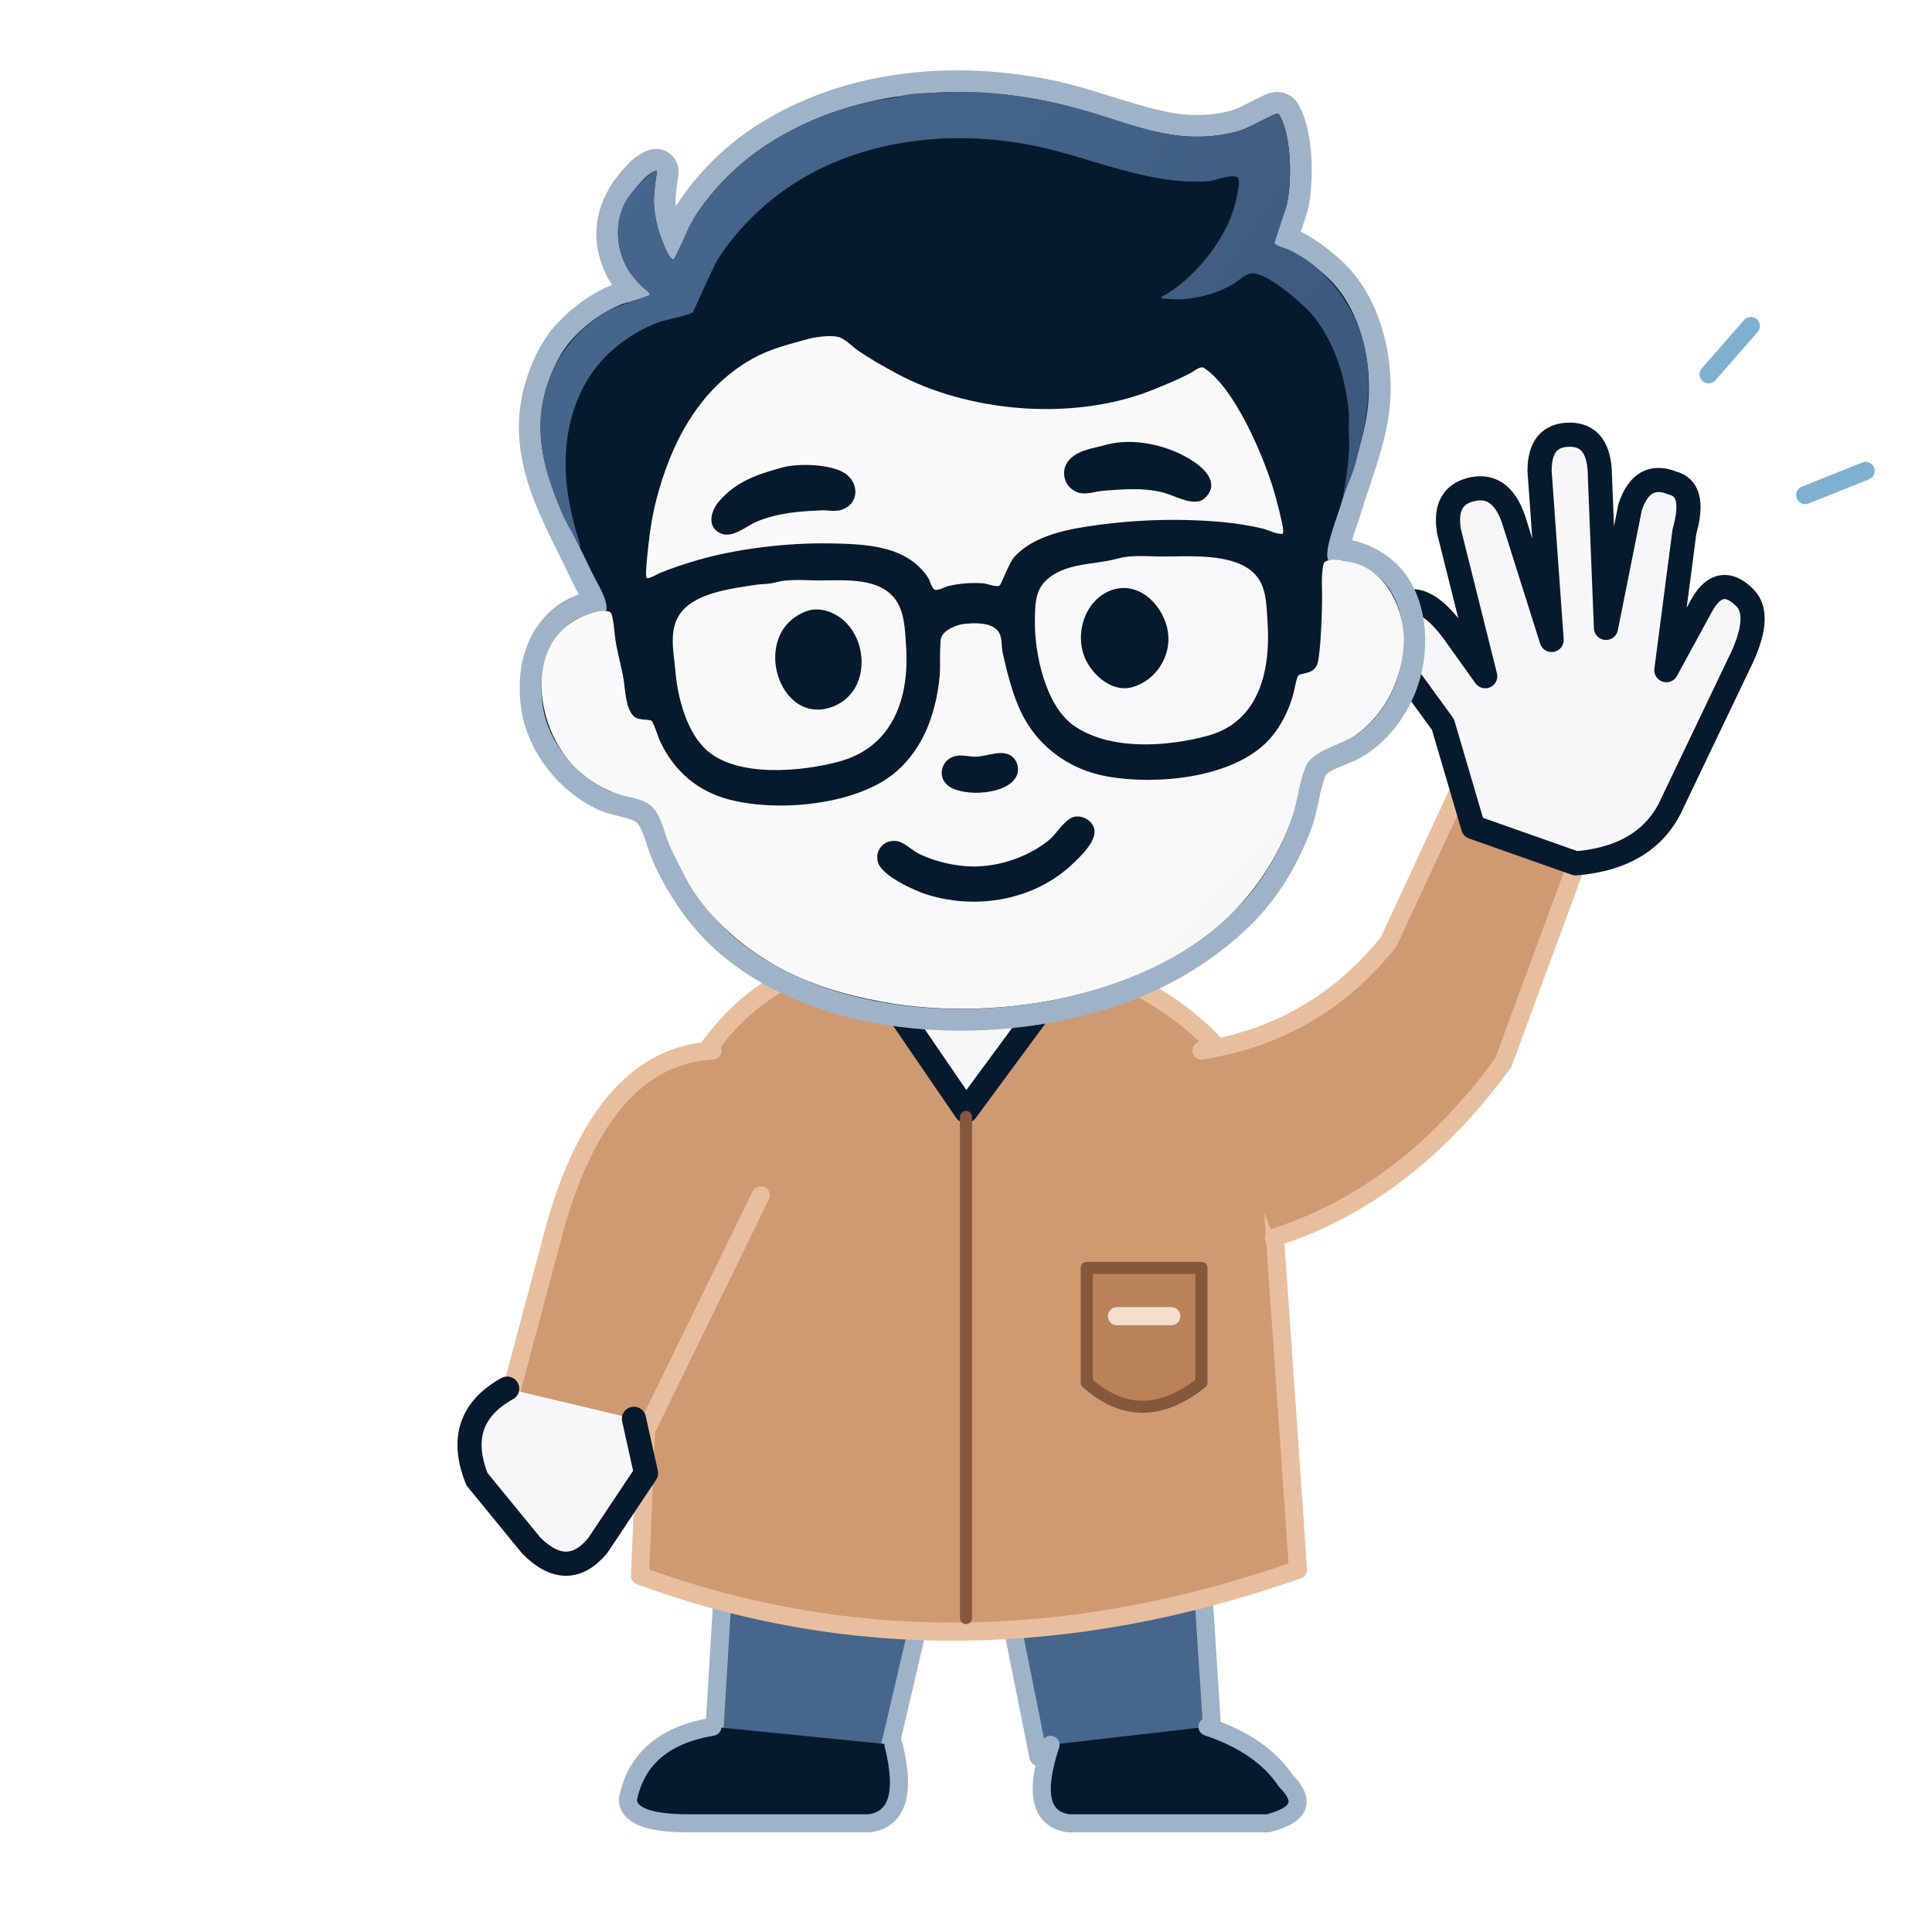
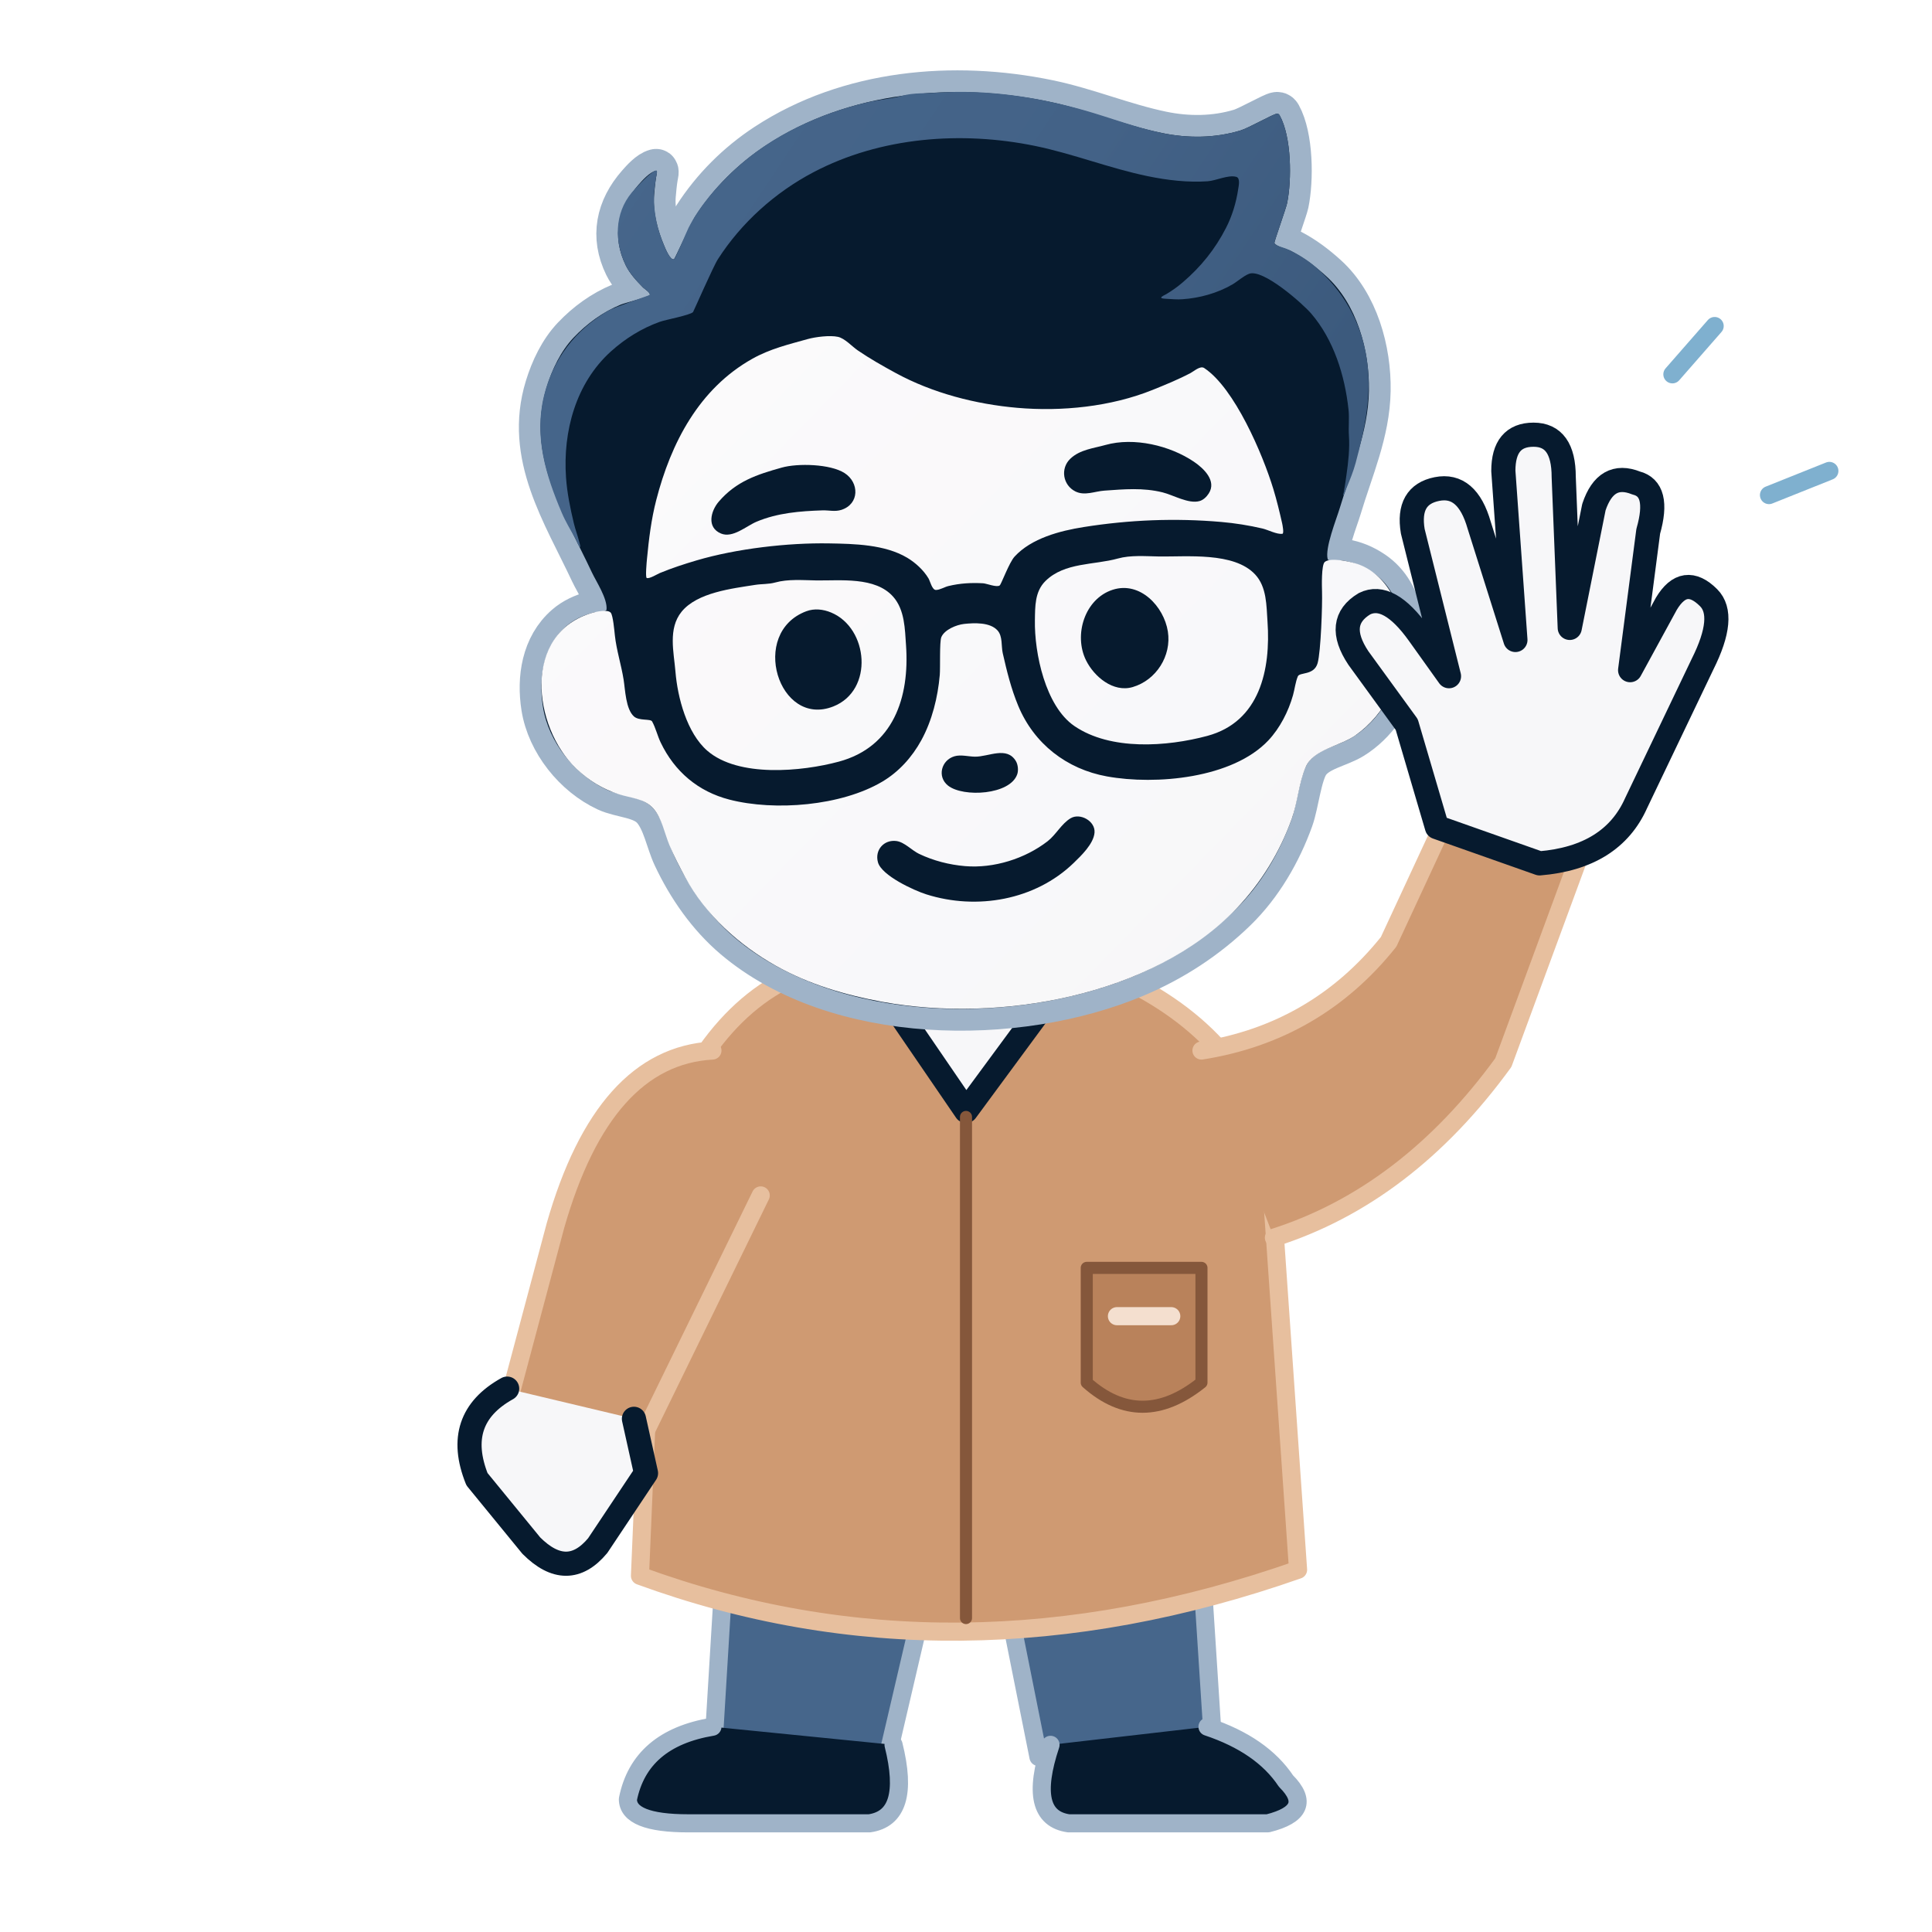
<svg xmlns="http://www.w3.org/2000/svg" width="320" height="320" viewBox="0 0 320 320" role="img" aria-labelledby="title description">
  <defs>
    <linearGradient id="face-gradient" x1="410" y1="475" x2="815" y2="930" gradientUnits="userSpaceOnUse">
      <stop offset="0" stop-color="#fbfafb" />
      <stop offset="1" stop-color="#f7f7f9" />
    </linearGradient>
    <linearGradient id="hair-gradient" x1="420" y1="290" x2="815" y2="595" gradientUnits="userSpaceOnUse">
      <stop offset="0" stop-color="#46668b" />
      <stop offset="0.55" stop-color="#436287" />
      <stop offset="1" stop-color="#3c5a7d" />
    </linearGradient>
  </defs>
  <style>
-       .arm, .hand, .head { transform-box: view-box; }
+       .arm, .hand, .head, .book, .left, .right, .glass { transform-box: view-box; }
      #left-eye, #right-eye { transform-box: fill-box; transform-origin: center; animation: blink 6s infinite; }
      @keyframes blink { 0%, 55%, 59%, 100% { transform: scaleY(1); } 57% { transform: scaleY(.12); } }
      .arm { transform-origin: 205px 188px; animation: arm 6s ease-in-out infinite; }
      .hand { transform-origin: 253px 133px; animation: hand 6s ease-in-out infinite; }
      .head { transform-origin: 160px 160px; animation: head 6s ease-in-out infinite; }
      @keyframes arm { 0%, 34%, 100% { transform: rotate(0deg); } 7%, 21% { transform: rotate(-7deg); } 14%, 28% { transform: rotate(4deg); } }
      @keyframes hand { 0%, 34%, 100% { transform: rotate(0deg); } 7%, 21% { transform: rotate(-9deg); } 14%, 28% { transform: rotate(7deg); } }
      @keyframes head { 0%, 40%, 100% { transform: rotate(0deg); } 12%, 28% { transform: rotate(-2deg); } }
      @media (prefers-reduced-motion: reduce) { * { animation: none !important; } }
    </style>
  <g stroke="#061a2e" stroke-width="4" stroke-linejoin="round" stroke-linecap="round">
    <path d="M120 259 L118 292 Q131 298 147 291 L154 261 M166 261 L172 291 Q187 298 201 290 L199 259" fill="#46668b" stroke="#9fb3c8" stroke-width="3" />
    <path d="M118 286 Q106 288 104 298 Q104 302 114 302 H144 Q151 301 148 289 M174 289 Q170 301 177 302 H210 Q218 300 213 295 Q209 289 200 286" fill="#061a2e" stroke="#9fb3c8" stroke-width="3" />
    <path d="M136 160 Q118 165 109 190 L106 261 Q158 280 215 260 L210 188 Q204 169 181 160 Z" fill="#cf9a72" stroke="#e7bf9e" stroke-width="3" />
    <path d="M147 165 L160 184 L174 165" fill="#f7f7f9" />
    <path d="M160 185 V268" fill="none" stroke="#85573b" stroke-width="2" />
    <path d="M180 210 H199 V229 Q189 237 180 229 Z" fill="#b9825b" stroke="#85573b" stroke-width="2" />
    <path d="M185 218 H194" stroke="#f4dfcf" stroke-width="3" />
  </g>
  <path d="M118 174 Q100 175 92 203 L84 233 L105 241 L126 198" fill="#cf9a72" stroke="#e7bf9e" stroke-width="3" stroke-linecap="round" stroke-linejoin="round" />
  <path d="M84 230 Q75 235 79 245 L88 256 Q94 262 99 256 L107 244 L105 235" fill="#f7f7f9" stroke="#061a2e" stroke-width="4" stroke-linecap="round" stroke-linejoin="round" />
-   <g class="arm">
-     <path d="M199 174 Q218 171 230 156 L243 128 L263 138 L249 176 Q233 198 211 205" fill="#cf9a72" stroke="#e7bf9e" stroke-width="3" stroke-linecap="round" stroke-linejoin="round" />
-     <g class="hand">
-       <path d="M244 137 L239 120 L231 109 Q227 103 232 100 Q236 98 241 105 L246 112 L240 88 Q239 82 244 81 Q249 80 251 87 L257 106 L255 78 Q255 72 260 72 Q265 72 265 79 L266 104 L270 84 Q272 78 277 80 Q281 81 279 88 L276 111 L282 100 Q285 95 289 99 Q292 102 288 110 L277 133 Q273 142 261 143 Z" fill="#f7f7f9" stroke="#061a2e" stroke-width="4" stroke-linecap="round" stroke-linejoin="round" />
-       <g fill="none" stroke="#7fb0cf" stroke-width="3" stroke-linecap="round">
-         <path d="M283 62 L290 54 M299 82 L309 78" />
-       </g>
-     </g>
-   </g>
  <g class="head">
    <g transform="rotate(-4 160 105)">
      <g transform="translate(77 9) scale(.24) translate(-278 -263)">
        <g id="eugene-face">
          <path id="hair-and-glasses-silhouette" stroke="#9fb3c8" stroke-width="30" stroke-linejoin="round" paint-order="stroke" d="M 369.23,602.61 C 352.87,560.22 329.29,519.06 347.00,473.00 C 351.61,461.01 358.42,448.84 368.00,440.08 C 377.86,431.06 389.30,423.90 402.00,419.67 C 405.13,418.62 421.28,415.80 422.38,414.46 C 423.45,413.16 418.94,409.86 418.20,408.99 C 414.11,404.20 409.79,398.89 407.39,393.00 C 399.00,372.38 404.38,353.45 420.00,338.01 C 423.05,334.99 428.20,329.98 432.61,329.15 C 434.06,328.88 432.78,332.41 432.63,333.00 C 431.59,337.27 430.87,341.67 430.20,346.00 C 428.43,357.40 430.99,370.26 434.67,381.00 C 435.30,382.84 438.14,391.79 440.86,390.99 C 441.35,390.85 454.84,366.06 457.13,363.00 C 471.25,344.06 489.36,328.36 510.00,316.81 C 569.27,283.63 641.87,282.41 706.00,300.39 C 732.28,307.76 756.77,320.26 783.00,327.61 C 800.53,332.52 819.19,333.69 837.00,329.61 C 842.98,328.24 860.05,319.93 862.89,319.80 C 863.84,319.76 864.40,320.33 864.77,321.14 C 871.91,336.47 870.08,366.07 865.61,382.00 C 864.59,385.65 854.74,407.97 854.98,408.72 C 855.82,411.24 863.72,413.60 866.00,415.00 C 874.65,420.31 881.95,426.70 888.98,434.00 C 908.82,454.61 915.34,487.34 912.92,515.00 C 910.41,543.67 897.13,567.99 887.20,594.38 C 884.40,601.81 874.88,621.28 876.45,629.00 C 876.78,630.66 885.35,630.23 887.00,630.64 C 894.66,632.50 900.79,635.53 907.00,640.39 C 927.60,656.56 928.09,688.54 919.98,711.00 C 913.80,728.13 901.20,744.17 885.00,752.73 C 875.01,758.01 860.52,758.96 853.22,768.00 C 846.99,775.73 843.65,795.86 839.19,806.00 C 829.34,828.39 814.77,849.93 796.00,865.80 C 774.66,883.83 750.42,897.29 724.00,906.33 C 639.71,935.16 516.22,925.50 450.01,860.98 C 433.29,844.69 420.75,823.65 412.39,802.00 C 408.32,791.47 407.05,777.01 400.11,768.02 C 393.08,758.92 378.68,758.30 369.00,752.94 C 347.96,741.30 331.21,717.35 329.08,693.00 C 327.33,672.96 332.10,651.16 349.00,638.41 C 354.70,634.11 361.11,631.83 368.00,630.39 C 369.55,630.07 377.22,630.76 377.52,628.97 C 378.81,621.40 371.76,609.19 369.23,602.61 Z" fill="#061a2e" />
          <path id="hair-highlight" d="M 606.00,289.39 C 598.22,290.99 589.91,290.95 582.00,292.20 C 548.23,297.53 513.80,310.59 487.00,332.18 C 473.79,342.82 461.23,355.38 452.39,370.00 C 450.87,372.52 441.89,390.69 440.86,390.99 C 438.14,391.79 435.30,382.84 434.67,381.00 C 430.97,370.21 429.08,358.43 430.08,347.00 C 430.45,342.71 431.43,338.20 432.39,334.00 C 432.54,333.33 433.91,329.63 433.10,329.17 C 430.71,327.84 416.88,341.07 415.02,343.00 C 401.91,356.63 400.58,376.28 407.39,393.00 C 409.79,398.89 414.11,404.20 418.20,408.99 C 418.94,409.86 423.45,413.16 422.38,414.46 C 422.37,414.48 396.76,421.38 393.00,423.25 C 369.55,434.92 352.65,453.86 344.69,479.00 C 335.96,506.58 342.19,533.49 351.33,560.00 C 353.58,566.52 356.79,572.77 359.73,579.00 C 360.09,579.76 361.48,584.60 362.45,584.60 C 362.78,584.60 362.04,581.25 362.00,581.00 C 361.24,576.63 359.92,572.38 359.19,568.00 C 357.42,557.36 356.00,546.80 356.00,536.00 C 356.00,504.25 367.21,471.58 393.00,451.39 C 403.39,443.27 415.28,436.96 428.00,433.39 C 432.32,432.18 448.98,430.31 451.39,428.30 C 451.75,428.00 467.35,398.06 471.13,393.00 C 488.99,369.05 513.66,349.84 541.00,337.81 C 589.00,316.68 645.05,316.41 695.00,330.39 C 720.86,337.63 745.18,349.37 771.00,356.61 C 784.15,360.30 798.35,362.99 812.00,362.99 C 817.81,362.99 826.36,359.41 831.88,361.31 C 834.81,362.32 833.09,367.79 832.61,370.00 C 830.61,379.04 827.17,388.09 822.38,396.00 C 813.83,410.16 803.26,421.52 790.00,431.37 C 786.22,434.17 782.21,436.63 778.00,438.75 C 777.47,439.01 774.40,440.11 774.40,440.86 C 774.40,441.61 777.54,441.89 778.00,441.94 C 781.74,442.41 785.21,443.00 789.00,443.00 C 800.93,443.00 813.24,440.52 824.00,435.25 C 827.88,433.34 831.93,429.97 836.00,428.70 C 845.86,425.64 871.62,451.95 876.87,459.00 C 891.23,478.26 897.10,503.43 897.98,527.00 C 898.20,533.01 897.00,538.95 897.00,545.00 C 897.00,553.84 895.27,563.36 893.38,572.00 C 892.73,575.01 892.13,578.01 891.37,581.00 C 891.12,581.98 890.89,582.96 890.64,583.94 C 890.50,584.49 889.74,585.60 890.30,585.60 C 890.92,585.60 892.48,581.54 892.75,581.00 C 895.51,575.48 898.31,569.84 900.33,564.00 C 908.44,540.50 915.12,517.20 912.92,492.00 C 910.73,466.89 899.81,444.61 882.00,427.01 C 876.52,421.59 869.82,416.87 863.00,413.27 C 861.16,412.30 855.68,410.82 854.98,408.72 C 854.74,407.97 864.59,385.65 865.61,382.00 C 870.08,366.07 871.91,336.47 864.77,321.14 C 864.40,320.33 863.84,319.76 862.89,319.80 C 860.05,319.93 842.98,328.24 837.00,329.61 C 819.19,333.69 800.53,332.52 783.00,327.61 C 764.86,322.52 747.70,314.37 730.00,308.02 C 698.12,296.58 663.87,289.00 630.00,289.00 C 622.31,289.00 613.54,287.84 606.00,289.39 Z" fill="url(#hair-gradient)" />
          <g id="face-and-lenses" fill="url(#face-gradient)">
            <path id="face-and-ears" d="M 368.00,630.39 C 318.07,640.80 320.92,706.13 349.08,737.00 C 356.96,745.64 366.16,752.23 377.00,756.61 C 384.95,759.82 394.54,760.81 400.11,768.02 C 405.59,775.11 406.66,785.65 409.45,794.00 C 412.06,801.85 415.43,809.47 418.81,817.00 C 430.89,843.85 452.68,866.32 477.00,882.33 C 498.89,896.73 523.73,905.94 549.00,912.37 C 627.76,932.42 734.91,921.58 797.00,864.92 C 815.05,848.45 829.35,828.37 839.19,806.00 C 844.11,794.81 845.77,781.79 851.30,771.00 C 857.32,759.23 876.09,758.20 887.00,751.61 C 908.73,738.47 922.72,714.15 924.92,689.00 C 926.80,667.54 916.70,640.86 895.00,633.02 C 890.65,631.45 878.44,627.78 874.31,630.70 C 871.75,632.51 871.11,647.53 870.98,651.00 C 870.63,660.19 867.28,692.24 864.51,700.00 C 861.49,708.46 851.69,705.25 850.23,708.19 C 848.29,712.10 847.46,716.88 845.98,721.00 C 842.08,731.86 835.44,742.91 826.92,750.80 C 800.45,775.30 747.24,776.32 714.00,767.87 C 686.63,760.92 665.37,741.90 656.33,715.00 C 652.24,702.80 650.16,690.64 648.20,678.00 C 647.43,673.04 649.06,666.37 645.69,662.09 C 640.90,655.99 629.97,655.76 623.00,656.02 C 617.74,656.22 609.23,659.00 606.70,664.01 C 605.14,667.09 604.59,684.98 603.80,690.00 C 601.39,705.24 596.33,720.98 587.98,734.00 C 580.80,745.19 570.96,754.73 559.00,760.71 C 529.68,775.37 483.75,775.92 453.00,765.67 C 431.84,758.61 416.59,743.75 408.39,723.00 C 406.50,718.21 405.68,712.78 403.52,708.14 C 402.55,706.05 394.56,707.27 391.23,703.79 C 385.96,698.30 386.55,685.16 385.92,678.00 C 385.01,667.69 382.41,657.34 382.02,647.00 C 381.92,644.09 381.73,633.32 380.30,631.31 C 378.46,628.72 370.68,629.83 368.00,630.39 Z" />
            <path id="right-lens" d="M 732.00,618.39 C 715.31,621.82 695.13,618.35 681.08,630.39 C 673.17,637.18 672.75,647.48 671.92,657.00 C 669.96,679.43 675.00,716.56 694.01,731.61 C 717.72,750.38 756.64,750.34 785.00,744.82 C 821.93,737.64 832.00,702.13 832.00,669.00 C 832.00,657.95 833.21,645.23 825.78,636.00 C 812.31,619.29 779.52,620.63 760.00,618.92 C 751.11,618.14 740.89,616.56 732.00,618.39 Z" />
            <path id="left-lens" d="M 495.00,618.39 C 490.34,619.35 485.70,618.67 481.00,619.08 C 465.01,620.48 440.80,621.50 429.09,634.02 C 418.79,645.03 421.84,661.58 421.99,675.00 C 422.21,692.92 426.91,717.75 440.08,730.92 C 460.16,751.00 504.19,749.85 530.00,744.82 C 568.53,737.33 582.00,703.88 582.00,668.00 C 582.00,656.66 582.83,643.58 575.59,634.00 C 564.22,618.97 539.67,620.38 523.00,618.92 C 514.11,618.14 503.89,616.56 495.00,618.39 Z" />
            <path id="forehead" d="M 529.00,452.39 C 515.49,455.17 502.66,457.29 490.00,463.27 C 451.87,481.28 429.88,517.32 417.00,556.00 C 412.64,569.10 410.07,582.42 407.81,596.00 C 407.52,597.71 405.74,608.47 406.70,609.08 C 408.28,610.07 414.29,606.90 416.00,606.33 C 424.58,603.47 433.18,601.33 442.00,599.38 C 469.94,593.23 505.54,591.59 534.00,594.08 C 551.32,595.59 572.28,597.48 587.00,607.70 C 592.43,611.47 597.74,617.06 600.71,623.00 C 601.67,624.92 602.61,631.11 605.23,631.28 C 607.99,631.45 611.26,629.66 614.00,629.19 C 622.22,627.80 629.78,627.92 638.00,628.94 C 640.49,629.26 647.31,632.66 649.38,631.22 C 650.56,630.40 656.96,615.93 661.02,612.08 C 673.47,600.29 693.44,596.53 710.00,595.08 C 741.79,592.29 773.42,593.21 805.00,598.20 C 814.34,599.67 823.96,601.90 833.00,604.69 C 836.66,605.81 842.74,609.61 846.49,609.28 C 847.75,609.16 846.95,602.97 846.80,602.00 C 845.56,593.96 844.21,585.94 842.39,578.00 C 836.83,553.75 820.54,506.61 800.61,491.40 C 798.04,489.43 793.41,493.13 791.00,494.19 C 782.23,498.05 773.10,501.05 764.00,504.00 C 734.50,513.55 700.43,514.61 670.00,509.80 C 641.51,505.30 612.40,495.56 588.00,479.98 C 579.40,474.49 571.02,468.94 563.00,462.61 C 559.20,459.61 554.68,453.69 550.00,452.31 C 544.53,450.70 534.56,451.25 529.00,452.39 Z" />
          </g>
          <g id="facial-features" fill="#061a2e">
            <path id="smile" d="M 687.00,794.92 C 693.87,791.49 703.97,798.11 702.75,806.00 C 701.56,813.64 692.54,821.14 687.00,825.80 C 658.63,849.70 617.88,853.79 584.00,840.38 C 575.54,837.04 554.15,825.29 552.23,816.00 C 550.45,807.38 557.46,800.47 566.00,802.23 C 571.47,803.36 576.15,809.46 581.00,812.19 C 590.58,817.58 601.14,821.11 612.00,822.80 C 631.63,825.85 653.62,820.59 670.00,809.67 C 676.12,805.58 680.49,798.18 687.00,794.92 Z" />
            <path id="nose" d="M 610.00,746.67 C 614.45,745.69 619.54,747.53 624.00,747.92 C 633.34,748.74 646.57,741.99 652.08,753.00 C 653.33,755.50 653.45,759.42 652.38,762.00 C 646.61,775.99 614.08,775.54 604.21,766.59 C 596.88,759.94 600.76,748.68 610.00,746.67 Z" />
            <path id="right-eye" d="M 727.00,639.64 C 746.20,634.92 761.40,653.61 762.92,671.00 C 764.41,688.06 752.45,704.03 736.00,707.61 C 722.33,710.58 709.98,698.55 705.22,687.00 C 697.76,668.92 707.21,644.50 727.00,639.64 Z" />
            <path id="left-eye" d="M 515.00,639.69 C 520.73,637.99 526.77,639.14 532.00,641.76 C 557.00,654.26 557.82,697.39 529.00,706.53 C 490.28,718.81 474.43,651.70 515.00,639.69 Z" />
            <path id="right-eyebrow" d="M 729.00,539.61 C 748.97,535.49 773.29,543.10 789.00,555.39 C 795.38,560.39 803.97,569.67 797.71,577.99 C 796.08,580.16 793.72,582.21 791.00,582.77 C 783.30,584.36 773.28,577.36 766.00,575.00 C 752.78,570.72 739.72,570.99 726.00,571.00 C 719.35,571.00 712.19,573.80 706.00,570.16 C 697.67,565.25 696.60,553.62 704.08,547.41 C 711.14,541.56 720.48,541.37 729.00,539.61 Z" />
            <path id="left-eyebrow" d="M 505.00,539.61 C 516.28,537.28 538.63,539.42 548.00,546.42 C 557.72,553.68 556.82,568.43 544.00,571.59 C 539.52,572.69 535.42,571.19 531.00,571.02 C 515.45,570.45 499.85,570.59 485.00,575.67 C 477.75,578.15 467.85,586.01 460.00,582.08 C 450.22,577.17 454.06,566.02 460.01,560.00 C 473.03,546.83 487.59,543.20 505.00,539.61 Z" />
          </g>
        </g>
      </g>
    </g>
  </g>
+   <g class="arm">
+     <path d="M199 174 Q218 171 230 156 L243 128 L263 138 L249 176 Q233 198 211 205" fill="#cf9a72" stroke="#e7bf9e" stroke-width="3" stroke-linecap="round" stroke-linejoin="round" />
+     <g class="hand">
+       <g transform="translate(-6 0)">
+         <path d="M244 137 L239 120 L231 109 Q227 103 232 100 Q236 98 241 105 L246 112 L240 88 Q239 82 244 81 Q249 80 251 87 L257 106 L255 78 Q255 72 260 72 Q265 72 265 79 L266 104 L270 84 Q272 78 277 80 Q281 81 279 88 L276 111 L282 100 Q285 95 289 99 Q292 102 288 110 L277 133 Q273 142 261 143 Z" fill="#f7f7f9" stroke="#061a2e" stroke-width="4" stroke-linecap="round" stroke-linejoin="round" />
+         <g fill="none" stroke="#7fb0cf" stroke-width="3" stroke-linecap="round">
+           <path d="M283 62 L290 54 M299 82 L309 78" />
+         </g>
+       </g>
+     </g>
+   </g>
</svg>
